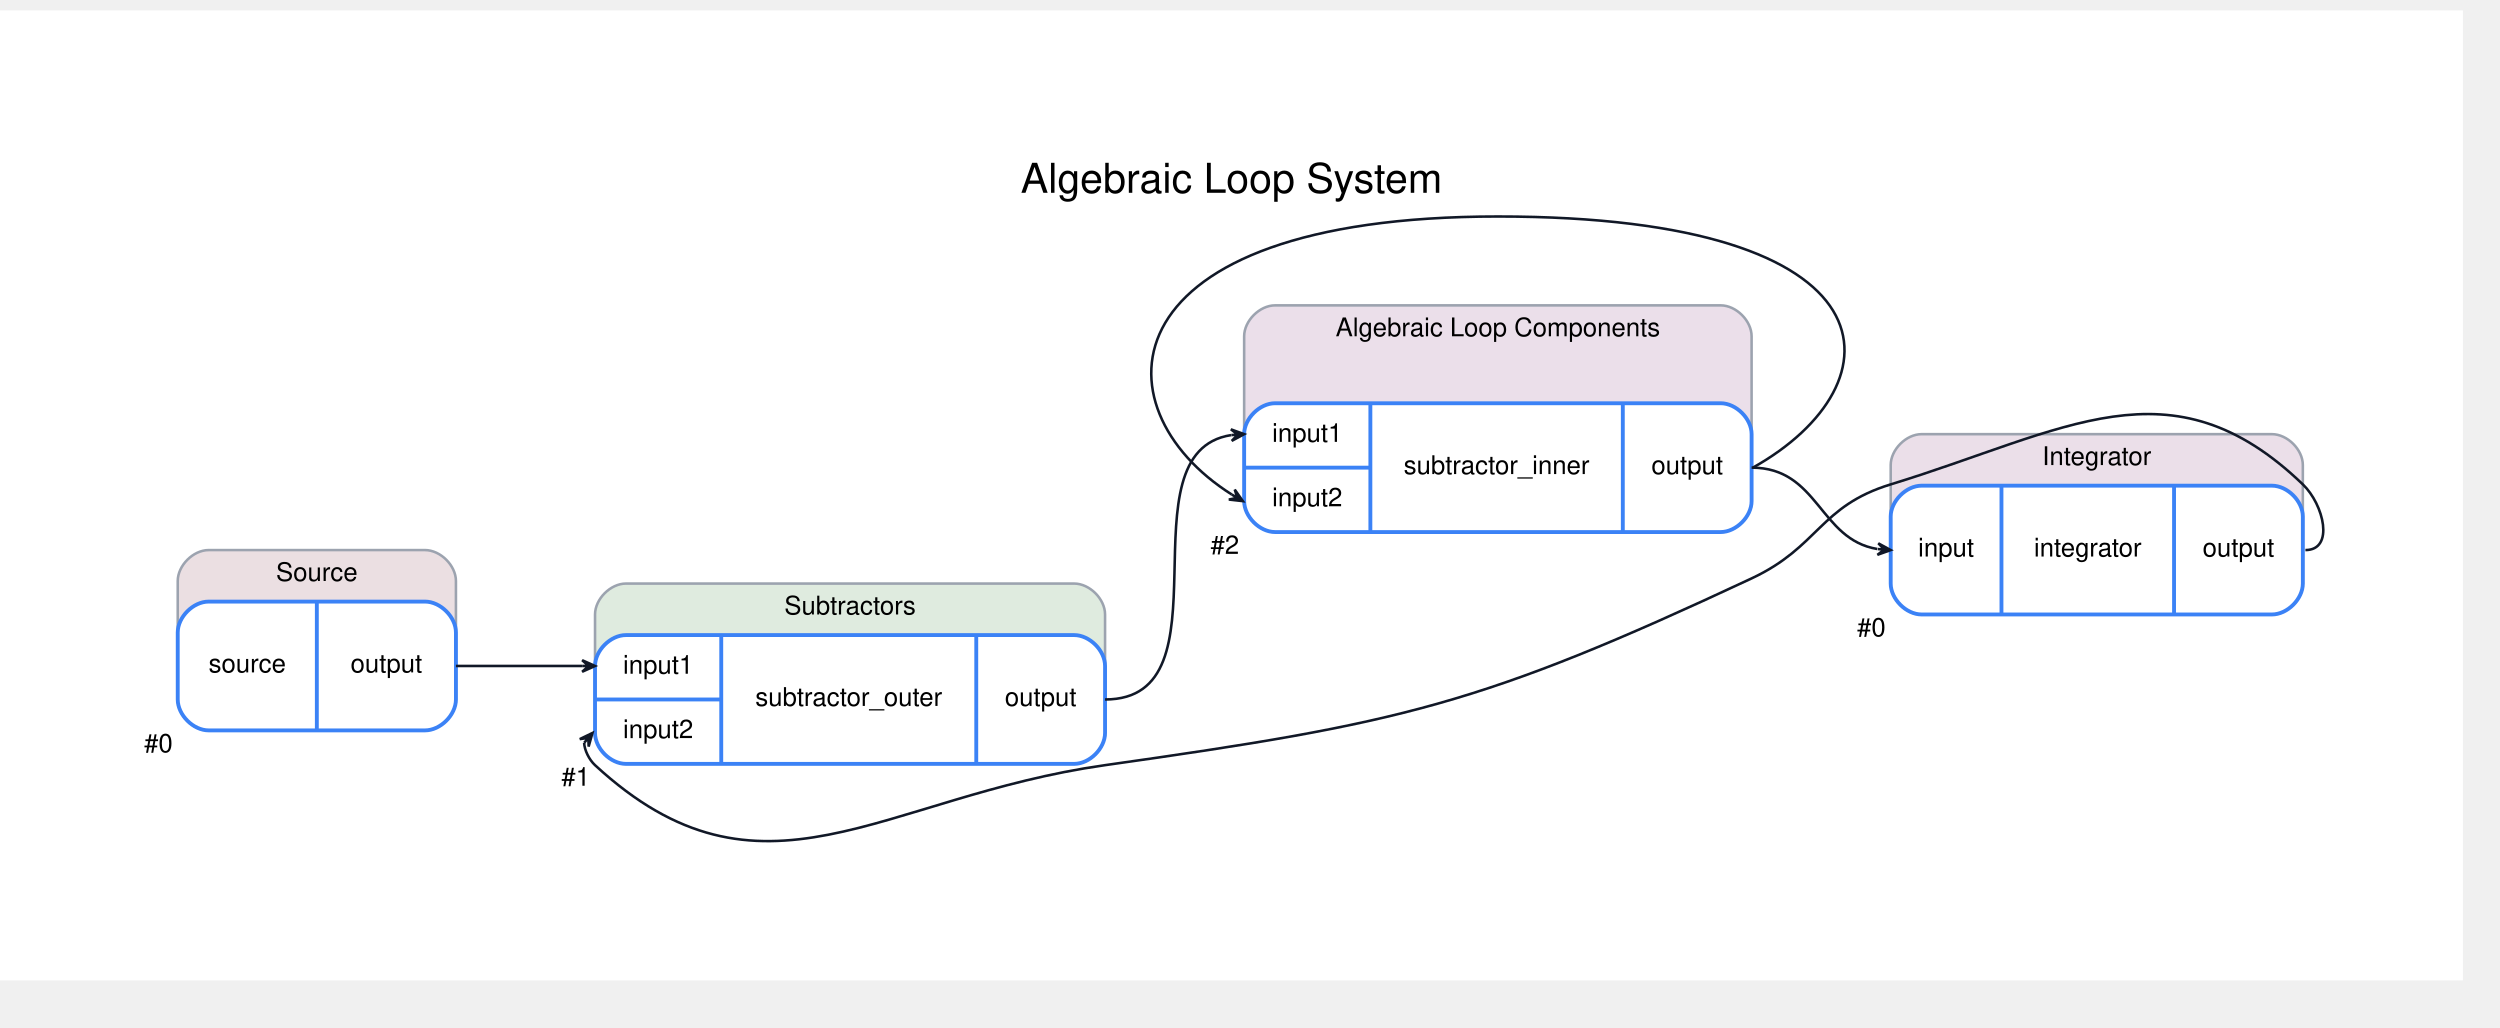
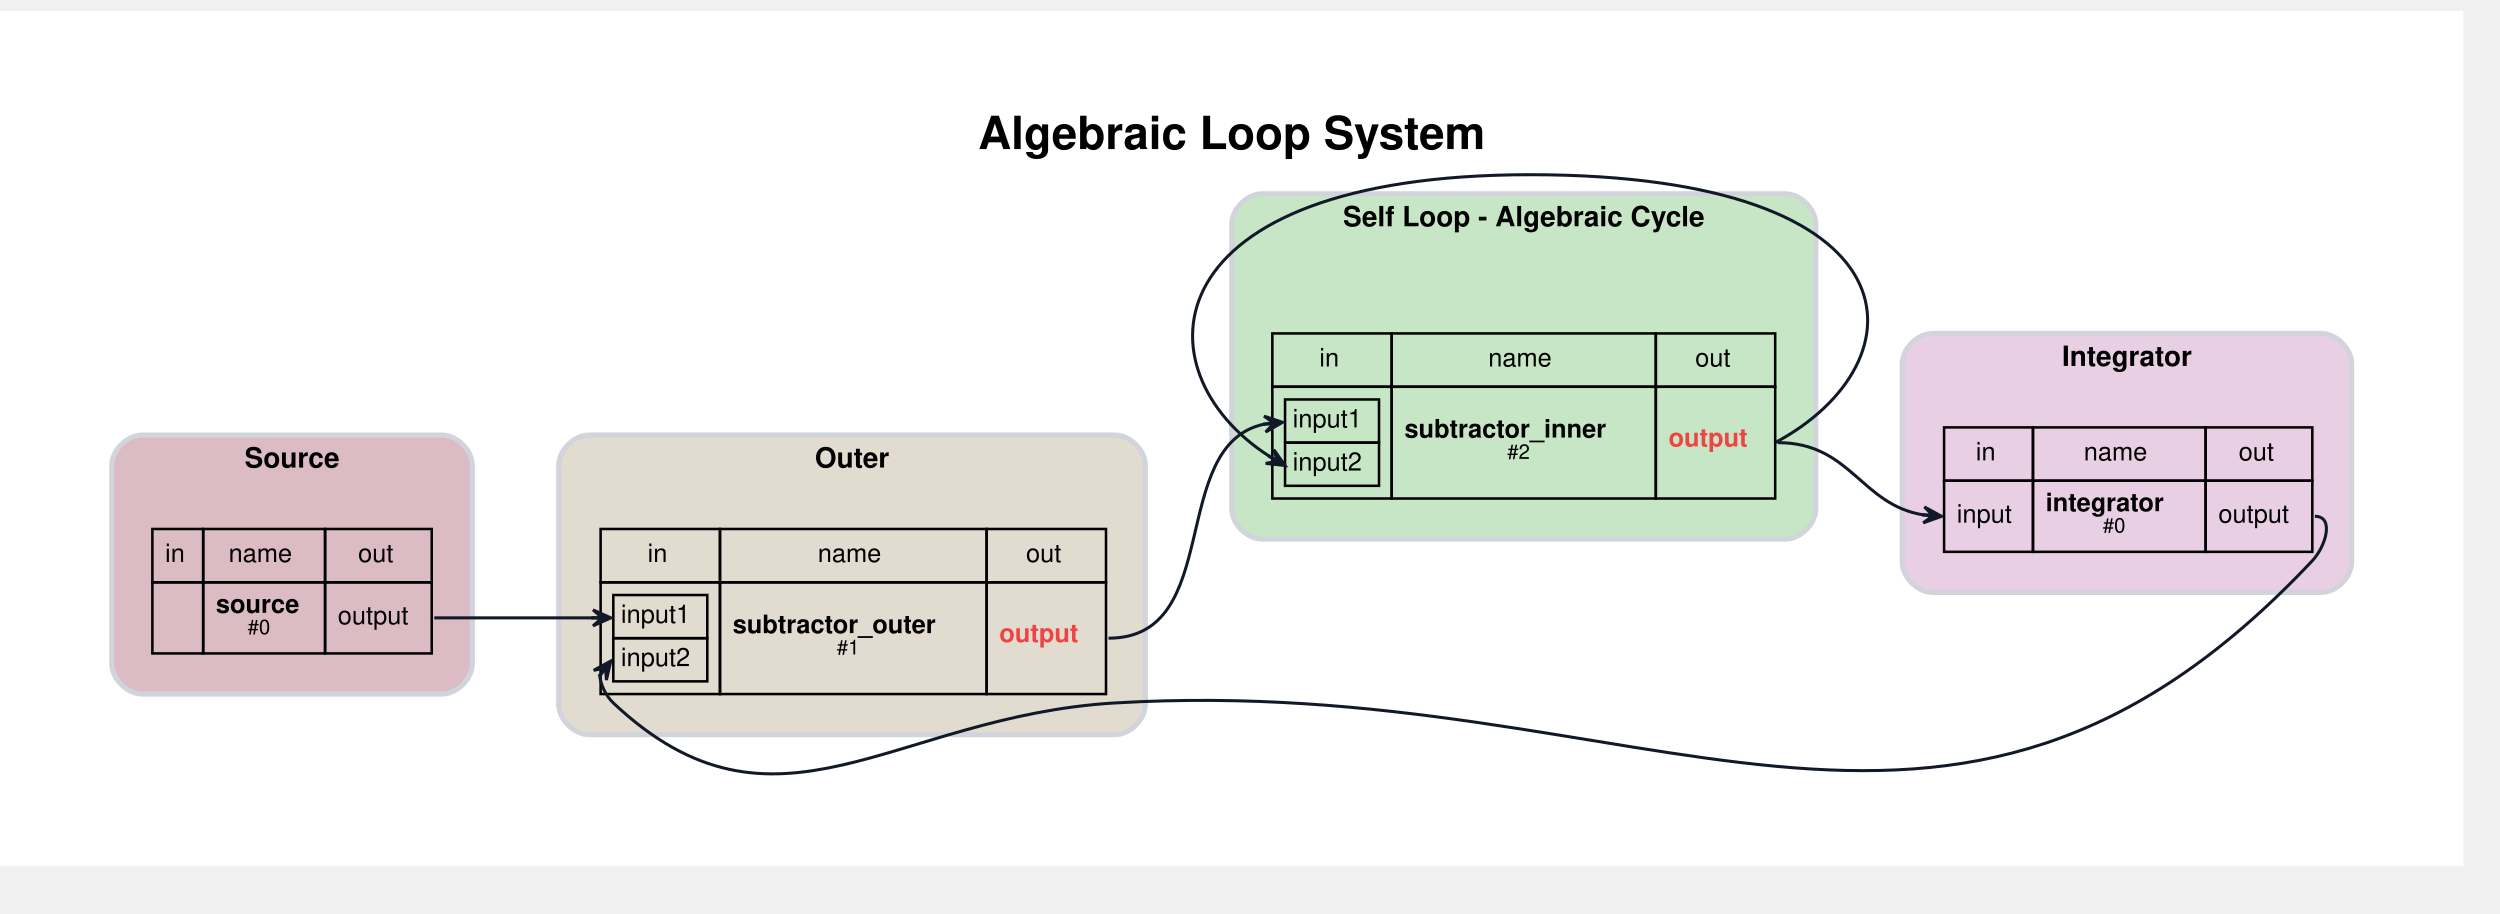
- <svg xmlns="http://www.w3.org/2000/svg" width="985pt" height="405pt" viewBox="14.40 14.40 970.54 390.96">
-   <g id="graph0" class="graph" transform="scale(1 1) rotate(0) translate(68.4 336.96)">
-     <polygon fill="white" stroke="transparent" points="-54,54 -54,-322.56 902.14,-322.56 902.14,54 -54,54" />
-     <text text-anchor="middle" x="424.07" y="-251.76" font-family="Helvetica,sans-Serif" font-size="16.00">Algebraic Loop System</text>
+ <svg xmlns="http://www.w3.org/2000/svg" width="999pt" height="365pt" viewBox="14.40 14.40 984.40 351.08">
+   <g id="graph0" class="graph" transform="scale(1 1) rotate(0) translate(50.4 315.08)">
+     <polygon fill="white" stroke="transparent" points="-36,36 -36,-300.68 934,-300.68 934,36 -36,36" />
+     <text text-anchor="middle" x="449" y="-246.28" font-family="Helvetica,sans-Serif" font-weight="bold" font-size="18.00">Algebraic Loop System</text>
    <g id="clust3" class="cluster">
-       <path fill="#ebdfea" stroke="#9ca3af" d="M441,-120.06C441,-120.06 614,-120.06 614,-120.06 620,-120.06 626,-126.06 626,-132.06 626,-132.06 626,-196.06 626,-196.06 626,-202.06 620,-208.06 614,-208.06 614,-208.06 441,-208.06 441,-208.06 435,-208.06 429,-202.06 429,-196.06 429,-196.06 429,-132.06 429,-132.06 429,-126.06 435,-120.06 441,-120.06" />
-       <text text-anchor="middle" x="527.5" y="-196.06" font-family="Helvetica,sans-Serif" font-size="10.00">Algebraic Loop Components</text>
+       <path fill="#c7e6c5" stroke="#d1d5db" stroke-width="2" d="M461,-92.68C461,-92.68 667,-92.68 667,-92.68 673,-92.68 679,-98.68 679,-104.68 679,-104.68 679,-216.68 679,-216.68 679,-222.68 673,-228.68 667,-228.68 667,-228.68 461,-228.68 461,-228.68 455,-228.68 449,-222.68 449,-216.68 449,-216.68 449,-104.68 449,-104.68 449,-98.68 455,-92.68 461,-92.68" />
+       <text text-anchor="middle" x="564" y="-215.88" font-family="Helvetica,sans-Serif" font-weight="bold" font-size="11.00">Self Loop - Algebraic Cycle</text>
    </g>
    <g id="clust1" class="cluster">
-       <path fill="#ebdfe2" stroke="#9ca3af" d="M27,-43.06C27,-43.06 111,-43.06 111,-43.06 117,-43.06 123,-49.06 123,-55.06 123,-55.06 123,-101.06 123,-101.06 123,-107.06 117,-113.06 111,-113.06 111,-113.06 27,-113.06 27,-113.06 21,-113.06 15,-107.06 15,-101.06 15,-101.06 15,-55.06 15,-55.06 15,-49.06 21,-43.06 27,-43.06" />
-       <text text-anchor="middle" x="69" y="-101.06" font-family="Helvetica,sans-Serif" font-size="10.00">Source</text>
+       <path fill="#dbbcc4" stroke="#d1d5db" stroke-width="2" d="M20,-31.68C20,-31.68 138,-31.68 138,-31.68 144,-31.68 150,-37.68 150,-43.68 150,-43.68 150,-121.68 150,-121.68 150,-127.68 144,-133.68 138,-133.68 138,-133.68 20,-133.68 20,-133.68 14,-133.68 8,-127.68 8,-121.68 8,-121.68 8,-43.68 8,-43.68 8,-37.68 14,-31.68 20,-31.68" />
+       <text text-anchor="middle" x="79" y="-120.88" font-family="Helvetica,sans-Serif" font-weight="bold" font-size="11.00">Source</text>
    </g>
    <g id="clust2" class="cluster">
-       <path fill="#dfebdf" stroke="#9ca3af" d="M189,-30.06C189,-30.06 363,-30.06 363,-30.06 369,-30.06 375,-36.06 375,-42.06 375,-42.06 375,-88.06 375,-88.06 375,-94.06 369,-100.06 363,-100.06 363,-100.06 189,-100.06 189,-100.06 183,-100.06 177,-94.06 177,-88.06 177,-88.06 177,-42.06 177,-42.06 177,-36.06 183,-30.06 189,-30.06" />
-       <text text-anchor="middle" x="276" y="-88.06" font-family="Helvetica,sans-Serif" font-size="10.00">Subtractors</text>
+       <path fill="#e2dbcf" stroke="#d1d5db" stroke-width="2" d="M196,-15.68C196,-15.68 403,-15.68 403,-15.68 409,-15.68 415,-21.68 415,-27.68 415,-27.68 415,-121.68 415,-121.68 415,-127.68 409,-133.68 403,-133.68 403,-133.68 196,-133.68 196,-133.68 190,-133.68 184,-127.68 184,-121.68 184,-121.68 184,-27.68 184,-27.68 184,-21.68 190,-15.68 196,-15.68" />
+       <text text-anchor="middle" x="299.5" y="-120.88" font-family="Helvetica,sans-Serif" font-weight="bold" font-size="11.00">Outer</text>
    </g>
    <g id="clust4" class="cluster">
-       <path fill="#ebdfe9" stroke="#9ca3af" d="M692,-88.06C692,-88.06 828,-88.06 828,-88.06 834,-88.06 840,-94.06 840,-100.06 840,-100.06 840,-146.06 840,-146.06 840,-152.06 834,-158.06 828,-158.06 828,-158.06 692,-158.06 692,-158.06 686,-158.06 680,-152.06 680,-146.06 680,-146.06 680,-100.06 680,-100.06 680,-94.06 686,-88.06 692,-88.06" />
-       <text text-anchor="middle" x="760" y="-146.06" font-family="Helvetica,sans-Serif" font-size="10.00">Integrator</text>
+       <path fill="#e9cfe3" stroke="#d1d5db" stroke-width="2" d="M725,-71.68C725,-71.68 878,-71.68 878,-71.68 884,-71.68 890,-77.68 890,-83.68 890,-83.68 890,-161.68 890,-161.68 890,-167.68 884,-173.68 878,-173.68 878,-173.68 725,-173.68 725,-173.68 719,-173.68 713,-167.68 713,-161.68 713,-161.68 713,-83.68 713,-83.68 713,-77.68 719,-71.68 725,-71.68" />
+       <text text-anchor="middle" x="801.5" y="-160.88" font-family="Helvetica,sans-Serif" font-weight="bold" font-size="11.00">Integrator</text>
    </g>
    <g id="node1" class="node">
-       <path fill="white" stroke="#3b82f6" stroke-width="1.5" d="M27,-43.06C27,-43.06 111,-43.06 111,-43.06 117,-43.06 123,-49.06 123,-55.06 123,-55.06 123,-81.06 123,-81.06 123,-87.06 117,-93.06 111,-93.06 111,-93.06 27,-93.06 27,-93.06 21,-93.06 15,-87.06 15,-81.06 15,-81.06 15,-55.06 15,-55.06 15,-49.06 21,-43.06 27,-43.06" />
-       <text text-anchor="middle" x="42" y="-65.56" font-family="Helvetica,sans-Serif" font-size="10.00">source</text>
-       <polyline fill="none" stroke="#3b82f6" stroke-width="1.5" points="69,-43.06 69,-93.06 " />
-       <text text-anchor="middle" x="96" y="-65.56" font-family="Helvetica,sans-Serif" font-size="10.00">output</text>
-       <text text-anchor="middle" x="7.5" y="-34.56" font-family="Helvetica,sans-Serif" font-size="10.00">#0</text>
+       <polygon fill="none" stroke="black" points="24,-75.68 24,-96.68 44,-96.68 44,-75.68 24,-75.68" />
+       <text text-anchor="start" x="29" y="-83.68" font-family="Helvetica,sans-Serif" font-size="10.00">in</text>
+       <polygon fill="none" stroke="black" points="44,-75.68 44,-96.68 92,-96.68 92,-75.68 44,-75.68" />
+       <text text-anchor="start" x="54" y="-83.68" font-family="Helvetica,sans-Serif" font-size="10.00">name</text>
+       <polygon fill="none" stroke="black" points="92,-75.68 92,-96.68 134,-96.68 134,-75.68 92,-75.68" />
+       <text text-anchor="start" x="105" y="-83.68" font-family="Helvetica,sans-Serif" font-size="10.00">out</text>
+       <polygon fill="none" stroke="black" points="24,-47.68 24,-75.68 44,-75.68 44,-47.68 24,-47.68" />
+       <polygon fill="none" stroke="black" points="44,-47.68 44,-75.68 92,-75.68 92,-47.68 44,-47.68" />
+       <text text-anchor="start" x="49" y="-63.68" font-family="Helvetica,sans-Serif" font-weight="bold" font-size="10.00">source</text>
+       <text text-anchor="start" x="61.5" y="-55.28" font-family="Helvetica,sans-Serif" font-size="8.00">#0</text>
+       <polygon fill="none" stroke="black" points="92,-47.68 92,-75.68 134,-75.68 134,-47.68 92,-47.68" />
+       <text text-anchor="start" x="97" y="-59.18" font-family="Helvetica,sans-Serif" font-size="10.00">output</text>
    </g>
    <g id="node2" class="node">
-       <path fill="white" stroke="#3b82f6" stroke-width="1.5" d="M189,-30.06C189,-30.06 363,-30.06 363,-30.06 369,-30.06 375,-36.06 375,-42.06 375,-42.06 375,-68.06 375,-68.06 375,-74.06 369,-80.06 363,-80.06 363,-80.06 189,-80.06 189,-80.06 183,-80.06 177,-74.06 177,-68.06 177,-68.06 177,-42.06 177,-42.06 177,-36.06 183,-30.06 189,-30.06" />
-       <text text-anchor="middle" x="201.5" y="-65.06" font-family="Helvetica,sans-Serif" font-size="10.00">input1</text>
-       <polyline fill="none" stroke="#3b82f6" stroke-width="1.5" points="177,-55.06 226,-55.06 " />
-       <text text-anchor="middle" x="201.5" y="-40.06" font-family="Helvetica,sans-Serif" font-size="10.00">input2</text>
-       <polyline fill="none" stroke="#3b82f6" stroke-width="1.5" points="226,-30.06 226,-80.06 " />
-       <text text-anchor="middle" x="275.5" y="-52.56" font-family="Helvetica,sans-Serif" font-size="10.00">subtractor_outer</text>
-       <polyline fill="none" stroke="#3b82f6" stroke-width="1.5" points="325,-30.06 325,-80.06 " />
-       <text text-anchor="middle" x="350" y="-52.56" font-family="Helvetica,sans-Serif" font-size="10.00">output</text>
-       <text text-anchor="middle" x="169.5" y="-21.56" font-family="Helvetica,sans-Serif" font-size="10.00">#1</text>
+       <polygon fill="none" stroke="black" points="200.5,-75.68 200.5,-96.68 247.5,-96.68 247.5,-75.68 200.5,-75.68" />
+       <text text-anchor="start" x="219" y="-83.68" font-family="Helvetica,sans-Serif" font-size="10.00">in</text>
+       <polygon fill="none" stroke="black" points="247.5,-75.68 247.5,-96.68 352.5,-96.68 352.5,-75.68 247.5,-75.68" />
+       <text text-anchor="start" x="286" y="-83.68" font-family="Helvetica,sans-Serif" font-size="10.00">name</text>
+       <polygon fill="none" stroke="black" points="352.5,-75.68 352.5,-96.68 399.5,-96.68 399.5,-75.68 352.5,-75.68" />
+       <text text-anchor="start" x="368" y="-83.68" font-family="Helvetica,sans-Serif" font-size="10.00">out</text>
+       <polygon fill="none" stroke="black" points="200.5,-31.68 200.5,-75.68 247.5,-75.68 247.5,-31.68 200.5,-31.68" />
+       <polygon fill="none" stroke="black" points="205.5,-53.68 205.5,-70.68 242.5,-70.68 242.5,-53.68 205.5,-53.68" />
+       <text text-anchor="start" x="208.5" y="-59.68" font-family="Helvetica,sans-Serif" font-size="10.00">input1</text>
+       <polygon fill="none" stroke="black" points="205.5,-36.68 205.5,-53.68 242.5,-53.68 242.5,-36.68 205.5,-36.68" />
+       <text text-anchor="start" x="208.5" y="-42.68" font-family="Helvetica,sans-Serif" font-size="10.00">input2</text>
+       <polygon fill="none" stroke="black" points="247.5,-31.68 247.5,-75.68 352.5,-75.68 352.5,-31.68 247.5,-31.68" />
+       <text text-anchor="start" x="252.5" y="-55.68" font-family="Helvetica,sans-Serif" font-weight="bold" font-size="10.00">subtractor_outer</text>
+       <text text-anchor="start" x="293.5" y="-47.28" font-family="Helvetica,sans-Serif" font-size="8.00">#1</text>
+       <polygon fill="none" stroke="black" points="352.5,-31.68 352.5,-75.68 399.5,-75.68 399.5,-31.68 352.5,-31.68" />
+       <text text-anchor="start" x="357.5" y="-52.18" font-family="Helvetica,sans-Serif" font-weight="bold" font-size="10.00" fill="#ef4444">output</text>
    </g>
    <g id="edge1" class="edge">
-       <path fill="none" stroke="#111827" d="M123,-68.06C145.22,-68.06 152.01,-68.06 171.94,-68.06" />
-       <polygon fill="#111827" stroke="#111827" points="177,-68.06 172,-70.31 174.5,-68.06 172,-68.06 172,-68.06 172,-68.06 174.5,-68.06 172,-65.81 177,-68.06 177,-68.06" />
+       <path fill="none" stroke="#111827" stroke-width="1.2" d="M135,-61.68C163.36,-61.68 172.19,-61.68 197.34,-61.68" />
+       <polygon fill="#111827" stroke="#111827" stroke-width="1.2" points="204.5,-61.68 197.5,-64.83 201,-61.78 197.5,-61.78 197.5,-61.68 197.5,-61.58 201,-61.58 197.5,-58.53 204.5,-61.68 204.5,-61.68" />
    </g>
    <g id="node3" class="node">
-       <path fill="white" stroke="#3b82f6" stroke-width="1.5" d="M441,-120.06C441,-120.06 614,-120.06 614,-120.06 620,-120.06 626,-126.06 626,-132.06 626,-132.06 626,-158.06 626,-158.06 626,-164.06 620,-170.06 614,-170.06 614,-170.06 441,-170.06 441,-170.06 435,-170.06 429,-164.06 429,-158.06 429,-158.06 429,-132.06 429,-132.06 429,-126.06 435,-120.06 441,-120.06" />
-       <text text-anchor="middle" x="453.5" y="-155.06" font-family="Helvetica,sans-Serif" font-size="10.00">input1</text>
-       <polyline fill="none" stroke="#3b82f6" stroke-width="1.5" points="429,-145.06 478,-145.06 " />
-       <text text-anchor="middle" x="453.5" y="-130.06" font-family="Helvetica,sans-Serif" font-size="10.00">input2</text>
-       <polyline fill="none" stroke="#3b82f6" stroke-width="1.5" points="478,-120.06 478,-170.06 " />
-       <text text-anchor="middle" x="527" y="-142.56" font-family="Helvetica,sans-Serif" font-size="10.00">subtractor_inner</text>
-       <polyline fill="none" stroke="#3b82f6" stroke-width="1.5" points="576,-120.06 576,-170.06 " />
-       <text text-anchor="middle" x="601" y="-142.56" font-family="Helvetica,sans-Serif" font-size="10.00">output</text>
-       <text text-anchor="middle" x="421.5" y="-111.56" font-family="Helvetica,sans-Serif" font-size="10.00">#2</text>
+       <polygon fill="none" stroke="black" points="465,-152.68 465,-173.68 512,-173.68 512,-152.68 465,-152.68" />
+       <text text-anchor="start" x="483.5" y="-160.68" font-family="Helvetica,sans-Serif" font-size="10.00">in</text>
+       <polygon fill="none" stroke="black" points="512,-152.68 512,-173.68 616,-173.68 616,-152.68 512,-152.68" />
+       <text text-anchor="start" x="550" y="-160.68" font-family="Helvetica,sans-Serif" font-size="10.00">name</text>
+       <polygon fill="none" stroke="black" points="616,-152.68 616,-173.68 663,-173.68 663,-152.68 616,-152.68" />
+       <text text-anchor="start" x="631.5" y="-160.68" font-family="Helvetica,sans-Serif" font-size="10.00">out</text>
+       <polygon fill="none" stroke="black" points="465,-108.68 465,-152.68 512,-152.68 512,-108.68 465,-108.68" />
+       <polygon fill="none" stroke="black" points="470,-130.68 470,-147.68 507,-147.68 507,-130.68 470,-130.68" />
+       <text text-anchor="start" x="473" y="-136.68" font-family="Helvetica,sans-Serif" font-size="10.00">input1</text>
+       <polygon fill="none" stroke="black" points="470,-113.68 470,-130.68 507,-130.68 507,-113.68 470,-113.68" />
+       <text text-anchor="start" x="473" y="-119.68" font-family="Helvetica,sans-Serif" font-size="10.00">input2</text>
+       <polygon fill="none" stroke="black" points="512,-108.68 512,-152.68 616,-152.68 616,-108.68 512,-108.68" />
+       <text text-anchor="start" x="517" y="-132.68" font-family="Helvetica,sans-Serif" font-weight="bold" font-size="10.00">subtractor_inner</text>
+       <text text-anchor="start" x="557.5" y="-124.28" font-family="Helvetica,sans-Serif" font-size="8.00">#2</text>
+       <polygon fill="none" stroke="black" points="616,-108.68 616,-152.68 663,-152.68 663,-108.68 616,-108.68" />
+       <text text-anchor="start" x="621" y="-129.18" font-family="Helvetica,sans-Serif" font-weight="bold" font-size="10.00" fill="#ef4444">output</text>
    </g>
    <g id="edge2" class="edge">
-       <path fill="none" stroke="#111827" d="M375,-55.06C424.87,-55.06 380.66,-150.95 423.91,-157.69" />
-       <polygon fill="#111827" stroke="#111827" points="429,-158.06 423.85,-159.94 426.51,-157.88 424.01,-157.7 424.01,-157.7 424.01,-157.7 426.51,-157.88 424.18,-155.45 429,-158.06 429,-158.06" />
+       <path fill="none" stroke="#111827" stroke-width="1.2" d="M400.5,-53.68C446.36,-53.68 423.37,-129.64 461.71,-137.95" />
+       <polygon fill="#111827" stroke="#111827" stroke-width="1.2" points="469,-138.68 461.72,-141.11 465.51,-138.43 462.03,-138.08 462.04,-137.98 462.05,-137.88 465.53,-138.23 462.35,-134.84 469,-138.68 469,-138.68" />
    </g>
    <g id="edge4" class="edge">
-       <path fill="none" stroke="#111827" d="M626.5,-145.06C684.5,-177.56 684.5,-242.56 527.5,-242.56 374.49,-242.56 370.6,-168.47 424.2,-134.62" />
-       <polygon fill="#111827" stroke="#111827" points="428.5,-132.06 425.35,-136.55 426.35,-133.34 424.2,-134.62 424.2,-134.62 424.2,-134.62 426.35,-133.34 423.05,-132.68 428.5,-132.06 428.5,-132.06" />
+       <path fill="none" stroke="#111827" stroke-width="1.2" d="M663,-130.68C722,-162.18 722,-236.18 566.5,-236.18 416.77,-236.18 411.21,-159.23 463.68,-125.39" />
+       <polygon fill="#111827" stroke="#111827" stroke-width="1.2" points="470,-121.68 465.56,-127.94 467.03,-123.54 464.02,-125.31 463.96,-125.23 463.91,-125.14 466.93,-123.37 462.37,-122.51 470,-121.68 470,-121.68" />
    </g>
    <g id="node4" class="node">
-       <path fill="white" stroke="#3b82f6" stroke-width="1.5" d="M692,-88.06C692,-88.06 828,-88.06 828,-88.06 834,-88.06 840,-94.06 840,-100.06 840,-100.06 840,-126.06 840,-126.06 840,-132.06 834,-138.06 828,-138.06 828,-138.06 692,-138.06 692,-138.06 686,-138.06 680,-132.06 680,-126.06 680,-126.06 680,-100.06 680,-100.06 680,-94.06 686,-88.06 692,-88.06" />
-       <text text-anchor="middle" x="701.5" y="-110.56" font-family="Helvetica,sans-Serif" font-size="10.00">input</text>
-       <polyline fill="none" stroke="#3b82f6" stroke-width="1.5" points="723,-88.06 723,-138.06 " />
-       <text text-anchor="middle" x="756.5" y="-110.56" font-family="Helvetica,sans-Serif" font-size="10.00">integrator</text>
-       <polyline fill="none" stroke="#3b82f6" stroke-width="1.5" points="790,-88.06 790,-138.06 " />
-       <text text-anchor="middle" x="815" y="-110.56" font-family="Helvetica,sans-Serif" font-size="10.00">output</text>
-       <text text-anchor="middle" x="672.5" y="-79.56" font-family="Helvetica,sans-Serif" font-size="10.00">#0</text>
+       <polygon fill="none" stroke="black" points="729.5,-115.68 729.5,-136.68 764.5,-136.68 764.5,-115.68 729.5,-115.68" />
+       <text text-anchor="start" x="742" y="-123.68" font-family="Helvetica,sans-Serif" font-size="10.00">in</text>
+       <polygon fill="none" stroke="black" points="764.5,-115.68 764.5,-136.68 832.5,-136.68 832.5,-115.68 764.5,-115.68" />
+       <text text-anchor="start" x="784.5" y="-123.68" font-family="Helvetica,sans-Serif" font-size="10.00">name</text>
+       <polygon fill="none" stroke="black" points="832.5,-115.68 832.5,-136.68 874.5,-136.68 874.5,-115.68 832.5,-115.68" />
+       <text text-anchor="start" x="845.5" y="-123.68" font-family="Helvetica,sans-Serif" font-size="10.00">out</text>
+       <polygon fill="none" stroke="black" points="729.5,-87.68 729.5,-115.68 764.5,-115.68 764.5,-87.68 729.5,-87.68" />
+       <text text-anchor="start" x="734.5" y="-99.18" font-family="Helvetica,sans-Serif" font-size="10.00">input</text>
+       <polygon fill="none" stroke="black" points="764.5,-87.68 764.5,-115.68 832.5,-115.68 832.5,-87.68 764.5,-87.68" />
+       <text text-anchor="start" x="769.5" y="-103.68" font-family="Helvetica,sans-Serif" font-weight="bold" font-size="10.00">integrator</text>
+       <text text-anchor="start" x="792" y="-95.28" font-family="Helvetica,sans-Serif" font-size="8.00">#0</text>
+       <polygon fill="none" stroke="black" points="832.5,-87.68 832.5,-115.68 874.5,-115.68 874.5,-87.68 832.5,-87.68" />
+       <text text-anchor="start" x="837.5" y="-99.18" font-family="Helvetica,sans-Serif" font-size="10.00">output</text>
    </g>
    <g id="edge3" class="edge">
-       <path fill="none" stroke="#111827" d="M626,-145.06C652.04,-145.06 652.21,-117.17 674.82,-113.47" />
-       <polygon fill="#111827" stroke="#111827" points="680,-113.06 675.19,-115.69 677.51,-113.26 675.02,-113.45 675.02,-113.45 675.02,-113.45 677.51,-113.26 674.84,-111.21 680,-113.06 680,-113.06" />
+       <path fill="none" stroke="#111827" stroke-width="1.2" d="M664,-130.68C692.85,-130.68 696.6,-106.24 721.33,-102.23" />
+       <polygon fill="#111827" stroke="#111827" stroke-width="1.2" points="728.5,-101.68 721.76,-105.36 725.02,-102.05 721.53,-102.32 721.52,-102.22 721.51,-102.12 725,-101.85 721.28,-99.08 728.5,-101.68 728.5,-101.68" />
    </g>
    <g id="edge5" class="edge">
-       <path fill="none" stroke="#111827" d="M841,-113.06C852.34,-113.06 848.18,-130.7 840,-138.56 788.74,-187.85 747.99,-159.38 680,-138.56 652.3,-130.08 652.24,-114.34 626,-102.06 520.83,-52.83 489.97,-45.83 375,-29.56 287.87,-17.23 241.66,30.13 177,-29.56 174.7,-31.69 172.9,-35.38 172.77,-38.2" />
-       <polygon fill="#111827" stroke="#111827" points="176,-42.06 171.07,-39.67 174.4,-40.14 172.79,-38.23 172.79,-38.23 172.79,-38.23 174.4,-40.14 174.52,-36.78 176,-42.06 176,-42.06" />
+       <path fill="none" stroke="#111827" stroke-width="1.2" d="M875.5,-101.68C883.29,-101.68 879.84,-89.85 874.5,-84.18 729.91,69.53 613.66,-40.65 403,-28.18 315.38,-22.99 269.42,31.98 205.5,-28.18 202.66,-30.86 200.48,-35.34 200.16,-38.97" />
+       <polygon fill="#111827" stroke="#111827" stroke-width="1.2" points="204.5,-44.68 197.76,-41.01 202.3,-41.95 200.19,-39.16 200.27,-39.1 200.35,-39.04 202.46,-41.83 202.78,-37.2 204.5,-44.68 204.5,-44.68" />
    </g>
  </g>
</svg>
